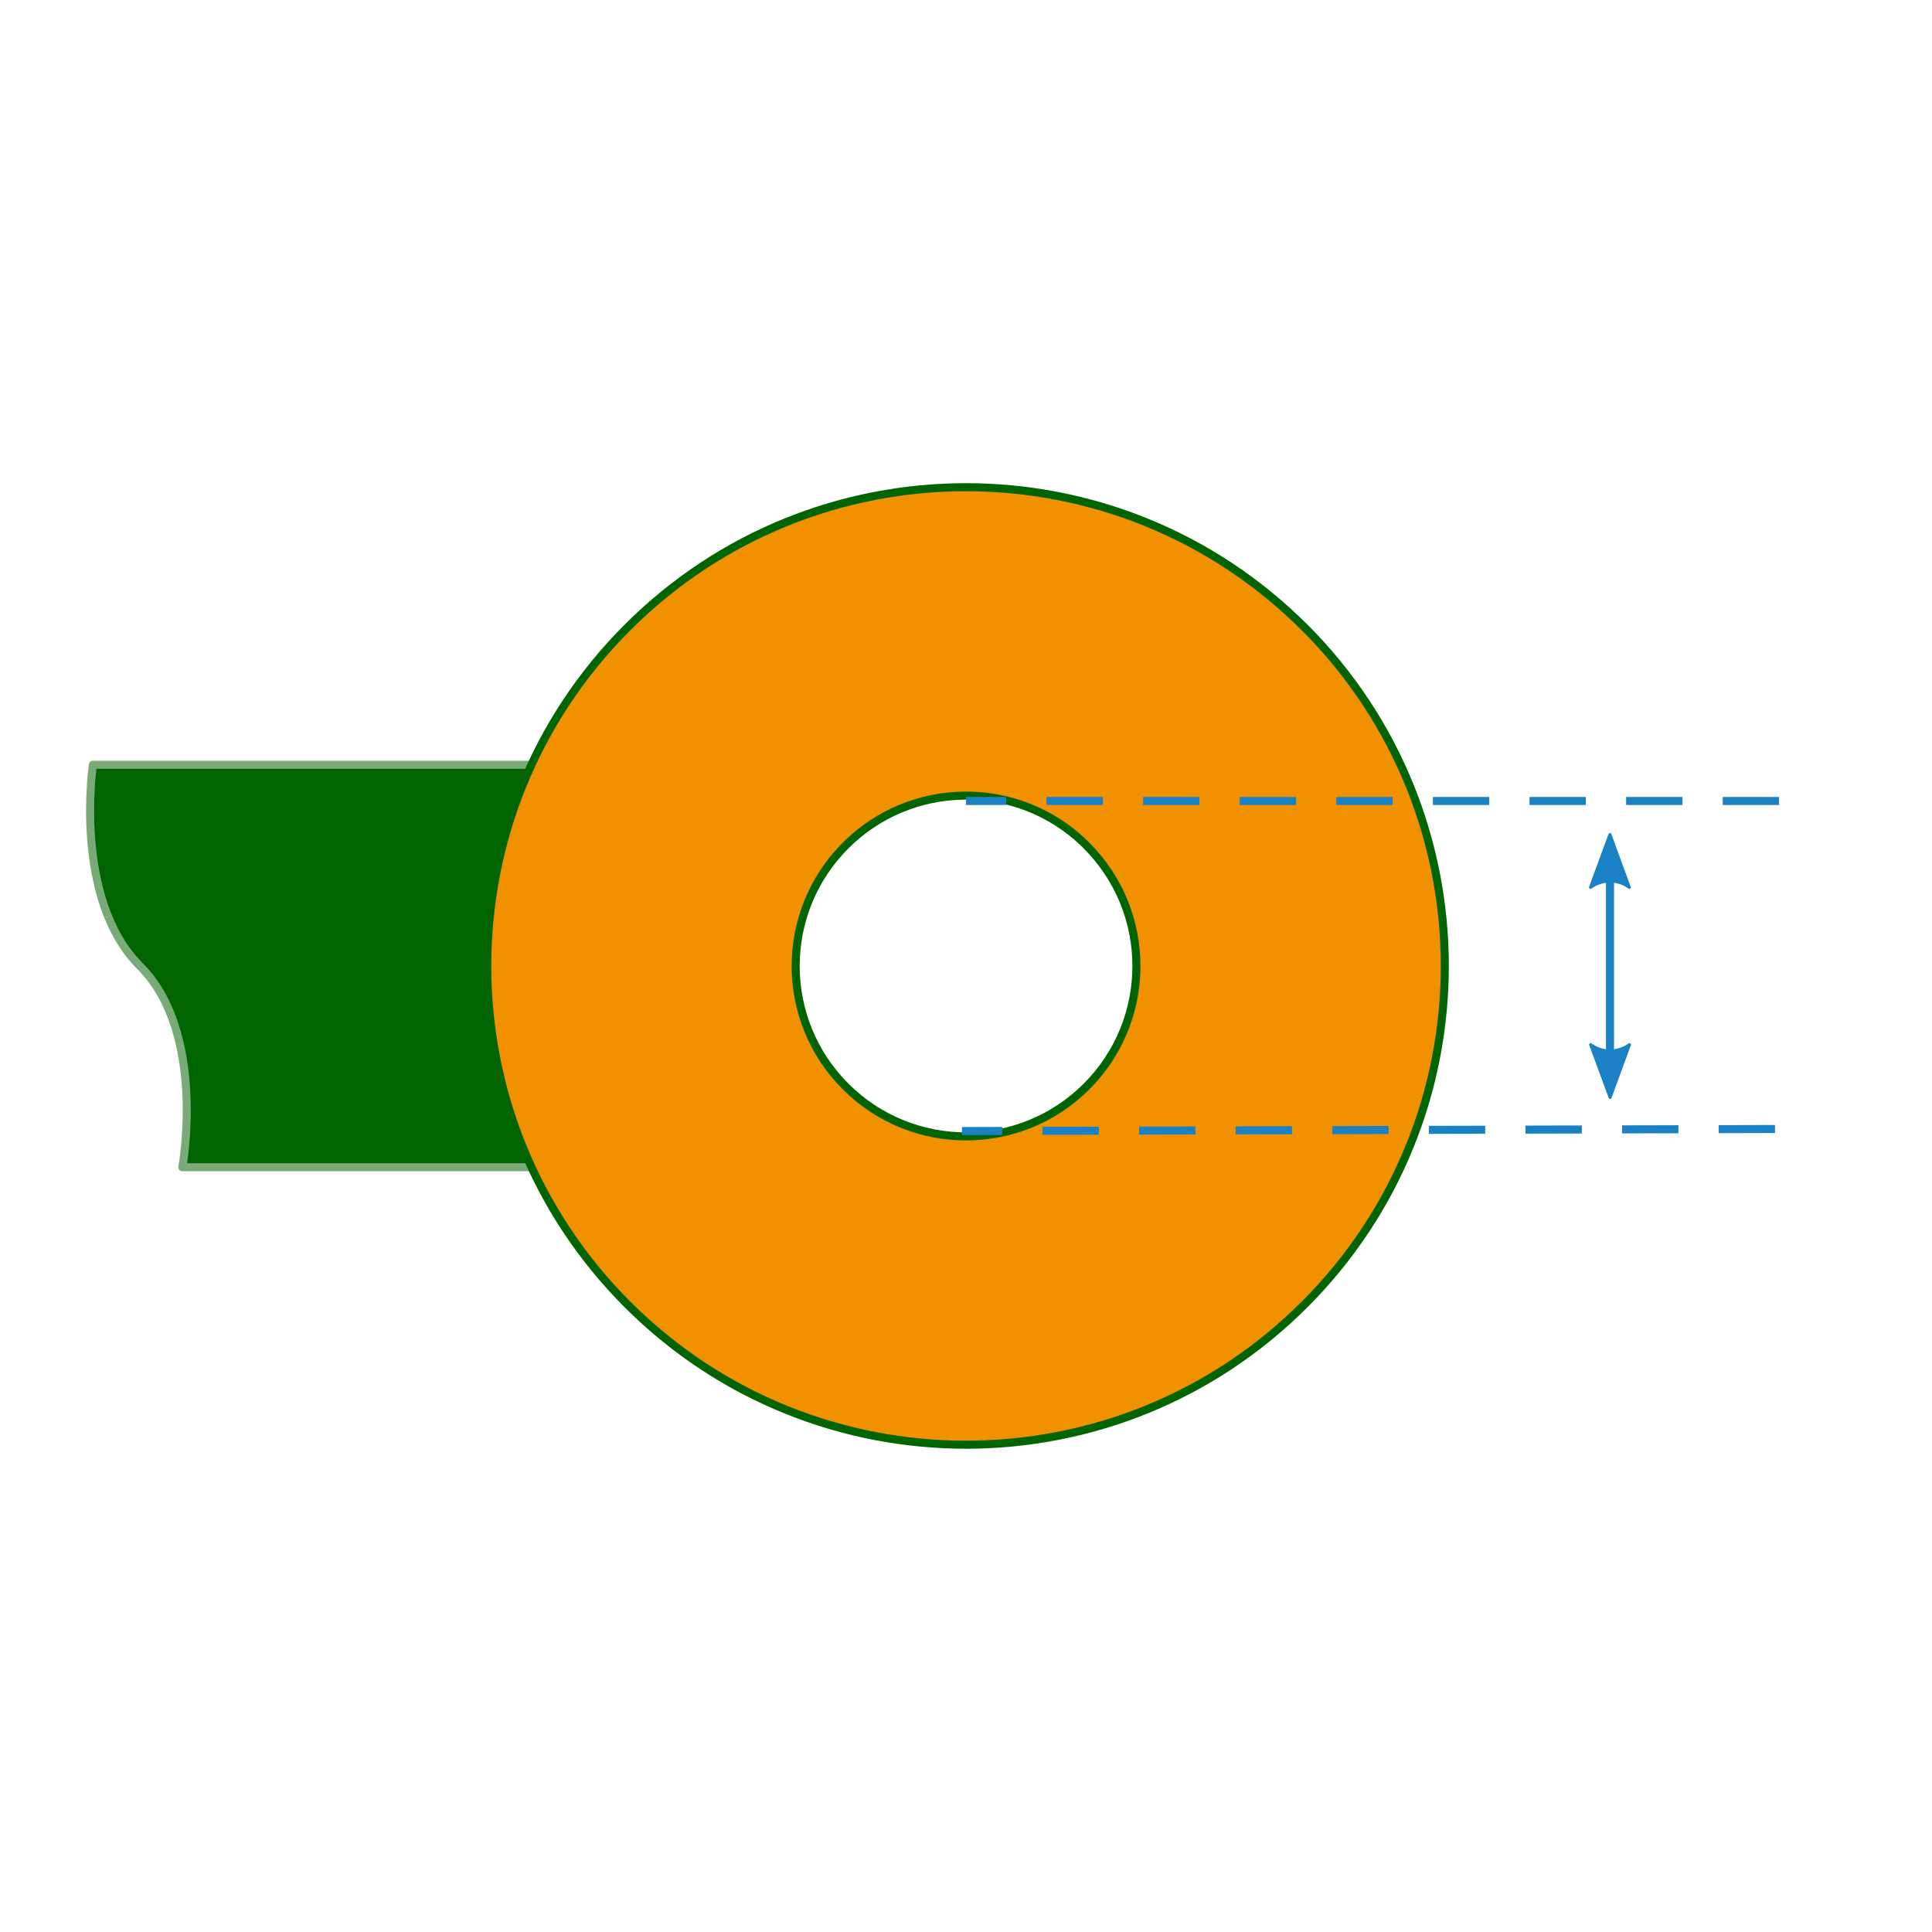
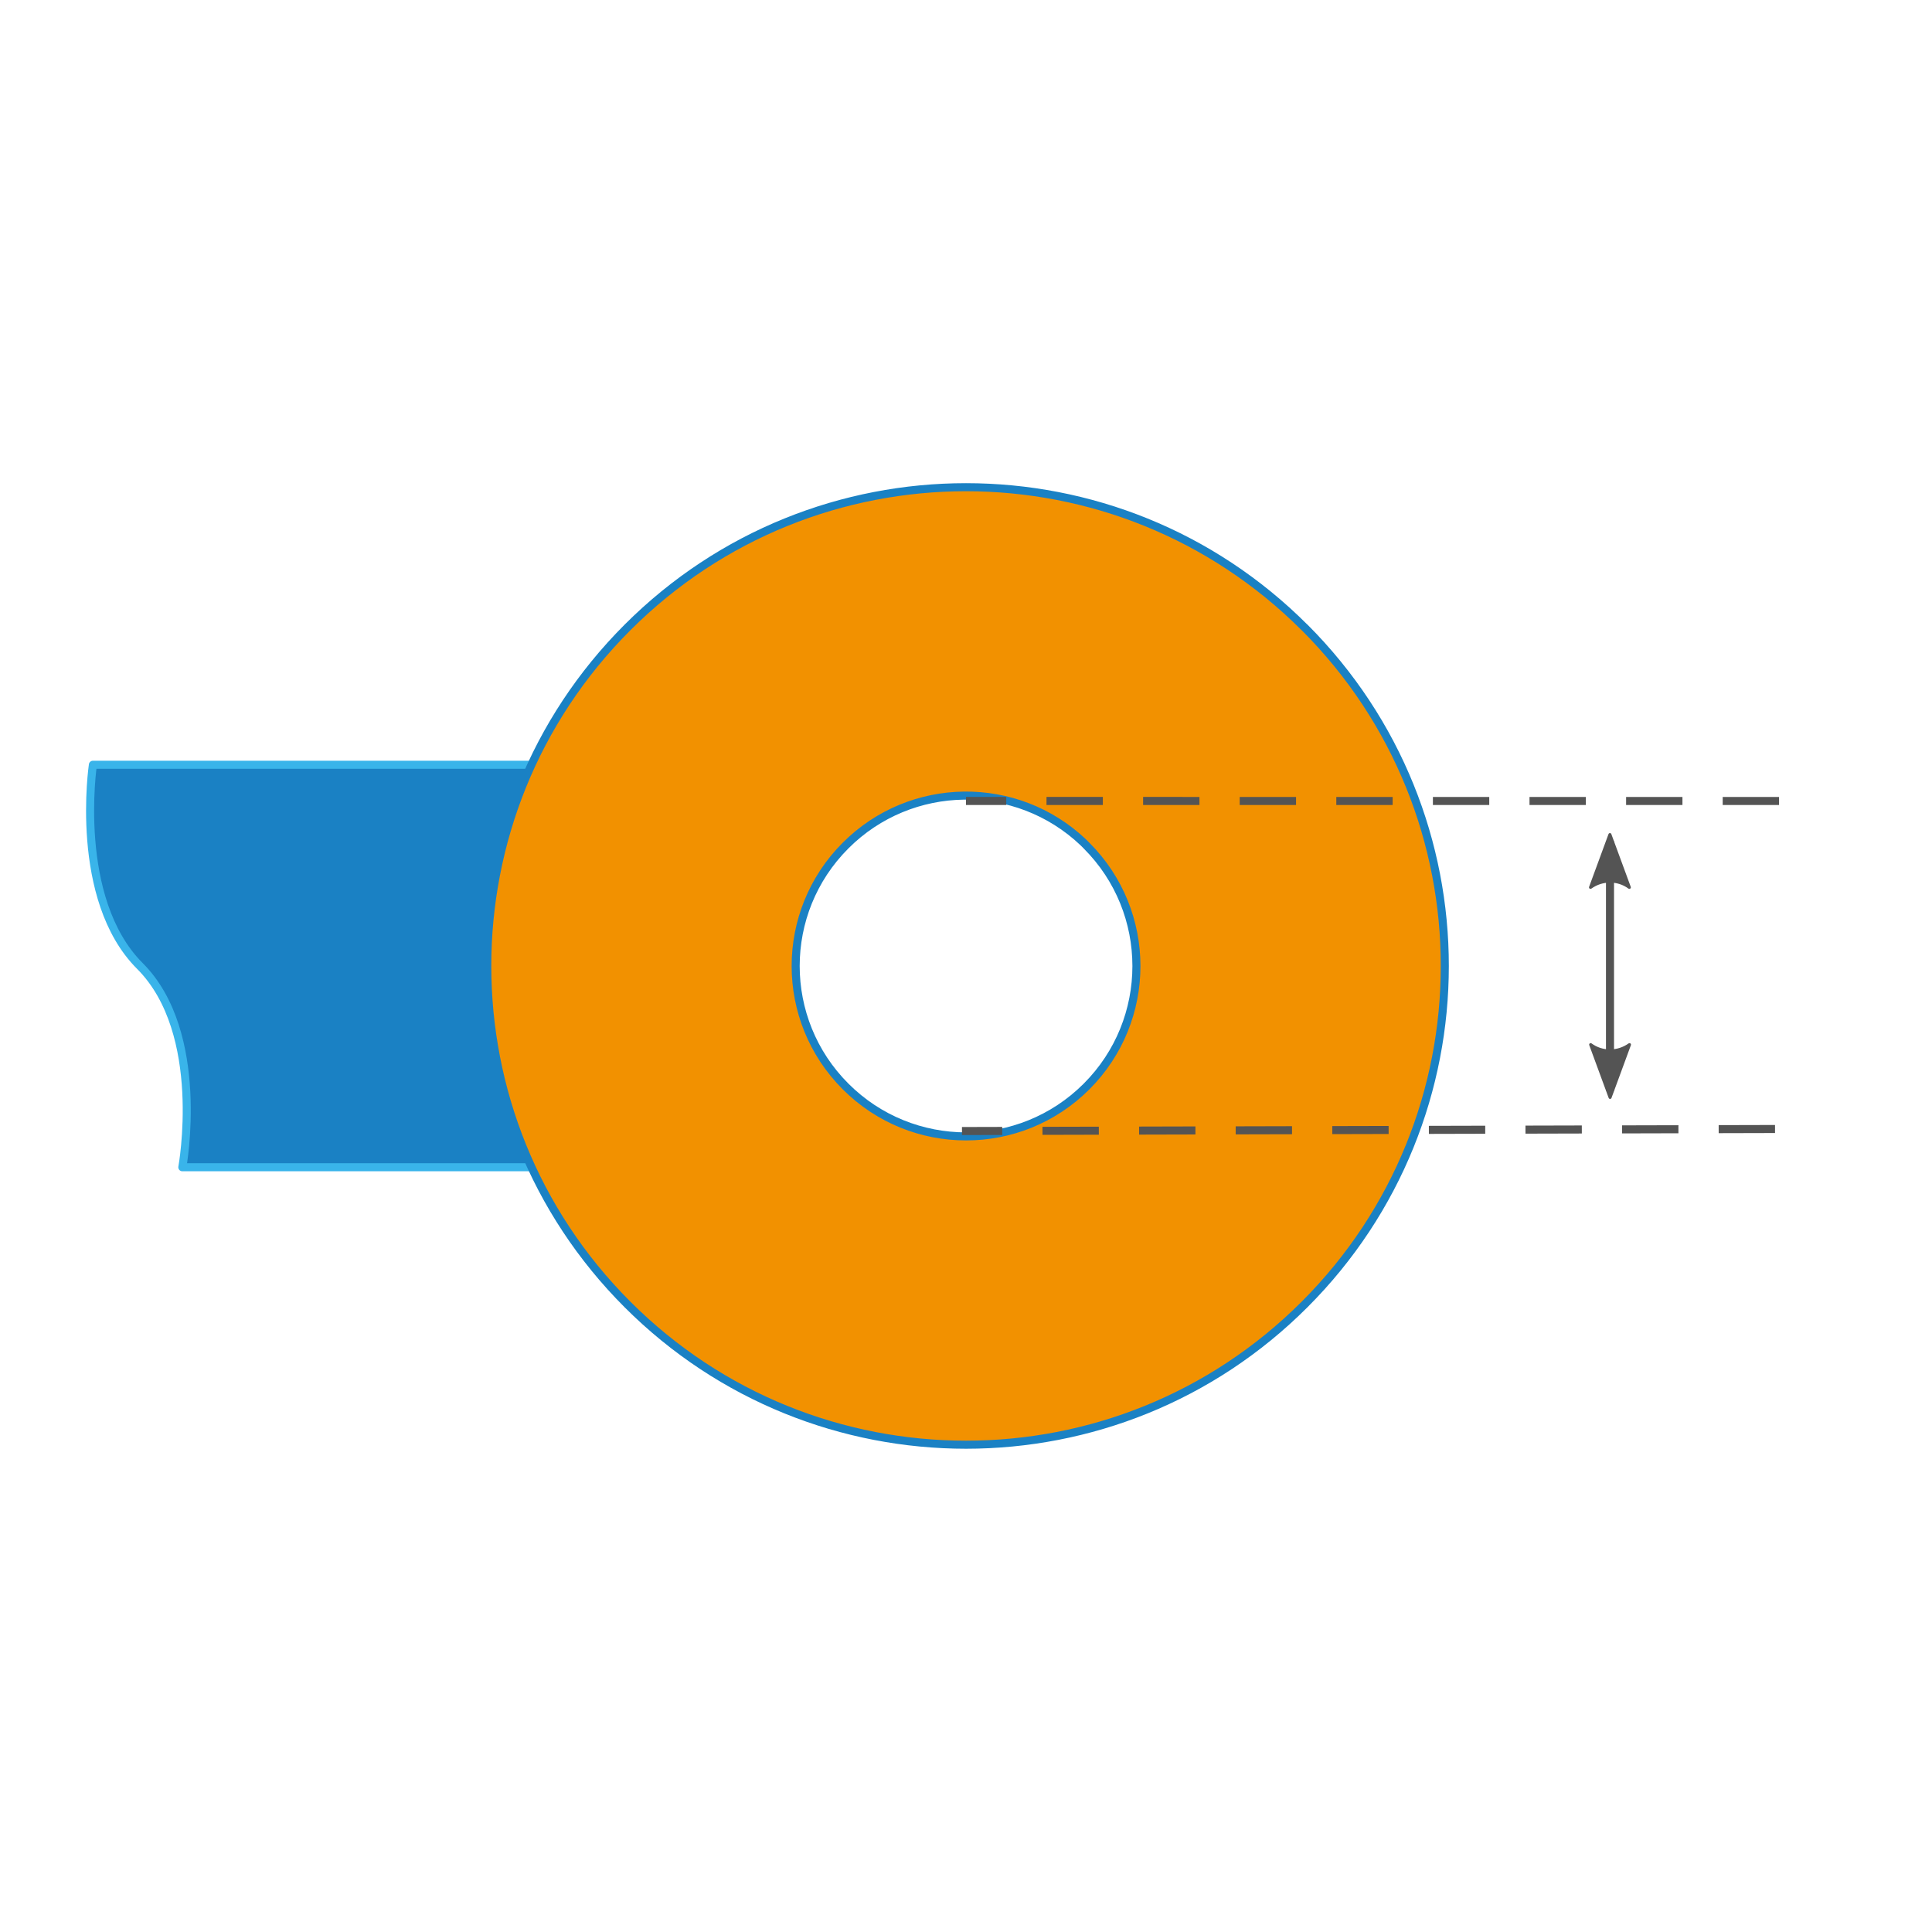
- <svg xmlns="http://www.w3.org/2000/svg" id="Слой_1" data-name="Слой 1" viewBox="0 0 24 24" version="1.1">
+ <svg xmlns="http://www.w3.org/2000/svg" id="Слой_1" data-name="Слой 1" width="240" height="240" viewBox="0 0 24 24" version="1.1">
  <defs id="defs159429">
    <marker style="overflow:visible" id="marker2044" refX="0" refY="0" orient="auto">
-       <path transform="scale(-0.6)" d="M 8.719,4.034 -2.207,0.016 8.719,-4.002 c -1.745,2.372 -1.735,5.617 -6e-7,8.035 z" style="fill:#1a81c4;fill-opacity:1;fill-rule:evenodd;stroke:#1a81c4;stroke-width:0.625;stroke-linejoin:round;stroke-opacity:1" id="path2042" />
+       <path transform="scale(-0.6)" d="M 8.719,4.034 -2.207,0.016 8.719,-4.002 c -1.745,2.372 -1.735,5.617 -6e-7,8.035 z" style="fill:#545454;fill-opacity:1;fill-rule:evenodd;stroke:#545454;stroke-width:0.625;stroke-linejoin:round;stroke-opacity:1" id="path2042" />
    </marker>
    <marker style="overflow:visible" id="marker2034" refX="0" refY="0" orient="auto">
-       <path transform="scale(0.6)" d="M 8.719,4.034 -2.207,0.016 8.719,-4.002 c -1.745,2.372 -1.735,5.617 -6e-7,8.035 z" style="fill:#1a81c4;fill-opacity:1;fill-rule:evenodd;stroke:#1a81c4;stroke-width:0.625;stroke-linejoin:round;stroke-opacity:1" id="path2032" />
+       <path transform="scale(0.6)" d="M 8.719,4.034 -2.207,0.016 8.719,-4.002 c -1.745,2.372 -1.735,5.617 -6e-7,8.035 z" style="fill:#545454;fill-opacity:1;fill-rule:evenodd;stroke:#545454;stroke-width:0.625;stroke-linejoin:round;stroke-opacity:1" id="path2032" />
    </marker>
-     <style id="style159427">.cls-1{fill:#1a81c4;}</style>
+     <style id="style159427">.cls-1{fill:#545454;}</style>
    <marker style="overflow:visible" id="marker2034-9" refX="0" refY="0" orient="auto">
-       <path transform="scale(0.6)" d="M 8.719,4.034 -2.207,0.016 8.719,-4.002 c -1.745,2.372 -1.735,5.617 -6e-7,8.035 z" style="fill:#1a81c4;fill-opacity:1;fill-rule:evenodd;stroke:#1a81c4;stroke-width:0.625;stroke-linejoin:round;stroke-opacity:1" id="path2032-1" />
+       <path transform="scale(0.6)" d="M 8.719,4.034 -2.207,0.016 8.719,-4.002 c -1.745,2.372 -1.735,5.617 -6e-7,8.035 z" style="fill:#545454;fill-opacity:1;fill-rule:evenodd;stroke:#545454;stroke-width:0.625;stroke-linejoin:round;stroke-opacity:1" id="path2032-1" />
    </marker>
    <marker style="overflow:visible" id="marker2044-2" refX="0" refY="0" orient="auto">
-       <path transform="scale(-0.6)" d="M 8.719,4.034 -2.207,0.016 8.719,-4.002 c -1.745,2.372 -1.735,5.617 -6e-7,8.035 z" style="fill:#1a81c4;fill-opacity:1;fill-rule:evenodd;stroke:#1a81c4;stroke-width:0.625;stroke-linejoin:round;stroke-opacity:1" id="path2042-7" />
+       <path transform="scale(-0.6)" d="M 8.719,4.034 -2.207,0.016 8.719,-4.002 c -1.745,2.372 -1.735,5.617 -6e-7,8.035 z" style="fill:#545454;fill-opacity:1;fill-rule:evenodd;stroke:#545454;stroke-width:0.625;stroke-linejoin:round;stroke-opacity:1" id="path2042-7" />
    </marker>
  </defs>
  <text xml:space="preserve" style="font-style:normal;font-weight:normal;font-size:40px;line-height:1.25;font-family:sans-serif;letter-spacing:0px;word-spacing:0px;fill:#000000;fill-opacity:1;stroke:none" x="1" y="13" id="text1327">
    <tspan id="tspan1325" x="1" y="13" />
  </text>
-   <path style="fill:none;fill-opacity:1;stroke:#1a81c4;stroke-width:0.1;stroke-linecap:square;stroke-linejoin:round;stroke-miterlimit:4;stroke-dasharray:none;stroke-dashoffset:0;marker-start:url(#marker2034);marker-end:url(#marker2044);paint-order:fill markers stroke" d="m 20,10.5 v 3" id="path2025" />
-   <path d="m 1.154,9.5 c 0,0 -0.249,1.667 0.584,2.5 0.833,0.833 0.527,2.5 0.527,2.5 H 2.5 2.543 8.5 v -5 H 2.543 2.5 Z" style="fill:#006400;stroke:#79ab79;stroke-width:0.1;stroke-linecap:square;stroke-linejoin:round;stroke-dasharray:none;paint-order:fill markers stroke" id="path2" />
-   <path id="circle1364-5-3-5" style="fill:#f29100;fill-opacity:1;stroke:#006400;stroke-width:0.1;stroke-linecap:square;stroke-linejoin:round;stroke-miterlimit:4;stroke-dasharray:none;stroke-dashoffset:0;stroke-opacity:1;paint-order:fill markers stroke" d="m 16.206,7.795 a 5.947,5.946 45 0 0 -8.411,-7.31e-4 5.947,5.946 45 0 0 7.33e-4,8.411 5.947,5.946 45 0 0 8.41,-7.32e-4 5.947,5.946 45 0 0 7.33e-4,-8.41 z m -2.747,2.671 a 2.116,2.116 45 0 1 0.038,0.038 2.116,2.116 45 0 1 2.58e-4,2.993 2.116,2.116 45 0 1 -2.993,-2.61e-4 2.116,2.116 45 0 1 -2.62e-4,-2.993 2.116,2.116 45 0 1 2.955,-0.038 z" />
-   <path style="fill:none;fill-opacity:1;stroke:#1a81c4;stroke-width:0.1;stroke-linecap:square;stroke-linejoin:round;stroke-miterlimit:4;stroke-dasharray:0.6, 0.6;stroke-dashoffset:0;paint-order:fill markers stroke" d="m 22.05,9.95 -10,-2.494e-4" id="path2028" />
-   <path style="fill:none;fill-opacity:1;stroke:#1a81c4;stroke-width:0.1;stroke-linecap:square;stroke-linejoin:round;stroke-miterlimit:4;stroke-dasharray:0.6, 0.6;stroke-dashoffset:0;paint-order:fill markers stroke" d="M 22,14.025 12,14.05" id="path3" />
+   <path style="fill:none;fill-opacity:1;stroke:#545454;stroke-width:0.1;stroke-linecap:square;stroke-linejoin:round;stroke-miterlimit:4;stroke-dasharray:none;stroke-dashoffset:0;marker-start:url(#marker2034);marker-end:url(#marker2044);paint-order:fill markers stroke" d="m 20,10.5 v 3" id="path2025" />
+   <path d="m 1.154,9.5 c 0,0 -0.249,1.667 0.584,2.5 0.833,0.833 0.527,2.5 0.527,2.5 H 2.5 2.543 8.5 v -5 H 2.543 2.5 Z" style="fill:#1a81c4;stroke:#39b4ea;stroke-width:0.1;stroke-linecap:square;stroke-linejoin:round;stroke-dasharray:none;paint-order:fill markers stroke" id="path2" />
+   <path id="circle1364-5-3-5" style="fill:#f29100;fill-opacity:1;stroke:#1a81c4;stroke-width:0.1;stroke-linecap:square;stroke-linejoin:round;stroke-miterlimit:4;stroke-dasharray:none;stroke-dashoffset:0;stroke-opacity:1;paint-order:fill markers stroke" d="m 16.206,7.795 a 5.947,5.946 45 0 0 -8.411,-7.31e-4 5.947,5.946 45 0 0 7.33e-4,8.411 5.947,5.946 45 0 0 8.41,-7.32e-4 5.947,5.946 45 0 0 7.33e-4,-8.41 z m -2.747,2.671 a 2.116,2.116 45 0 1 0.038,0.038 2.116,2.116 45 0 1 2.58e-4,2.993 2.116,2.116 45 0 1 -2.993,-2.61e-4 2.116,2.116 45 0 1 -2.62e-4,-2.993 2.116,2.116 45 0 1 2.955,-0.038 z" />
+   <path style="fill:none;fill-opacity:1;stroke:#545454;stroke-width:0.1;stroke-linecap:square;stroke-linejoin:round;stroke-miterlimit:4;stroke-dasharray:0.6, 0.6;stroke-dashoffset:0;paint-order:fill markers stroke" d="m 22.05,9.95 -10,-2.494e-4" id="path2028" />
+   <path style="fill:none;fill-opacity:1;stroke:#545454;stroke-width:0.1;stroke-linecap:square;stroke-linejoin:round;stroke-miterlimit:4;stroke-dasharray:0.6, 0.6;stroke-dashoffset:0;paint-order:fill markers stroke" d="M 22,14.025 12,14.05" id="path3" />
</svg>
